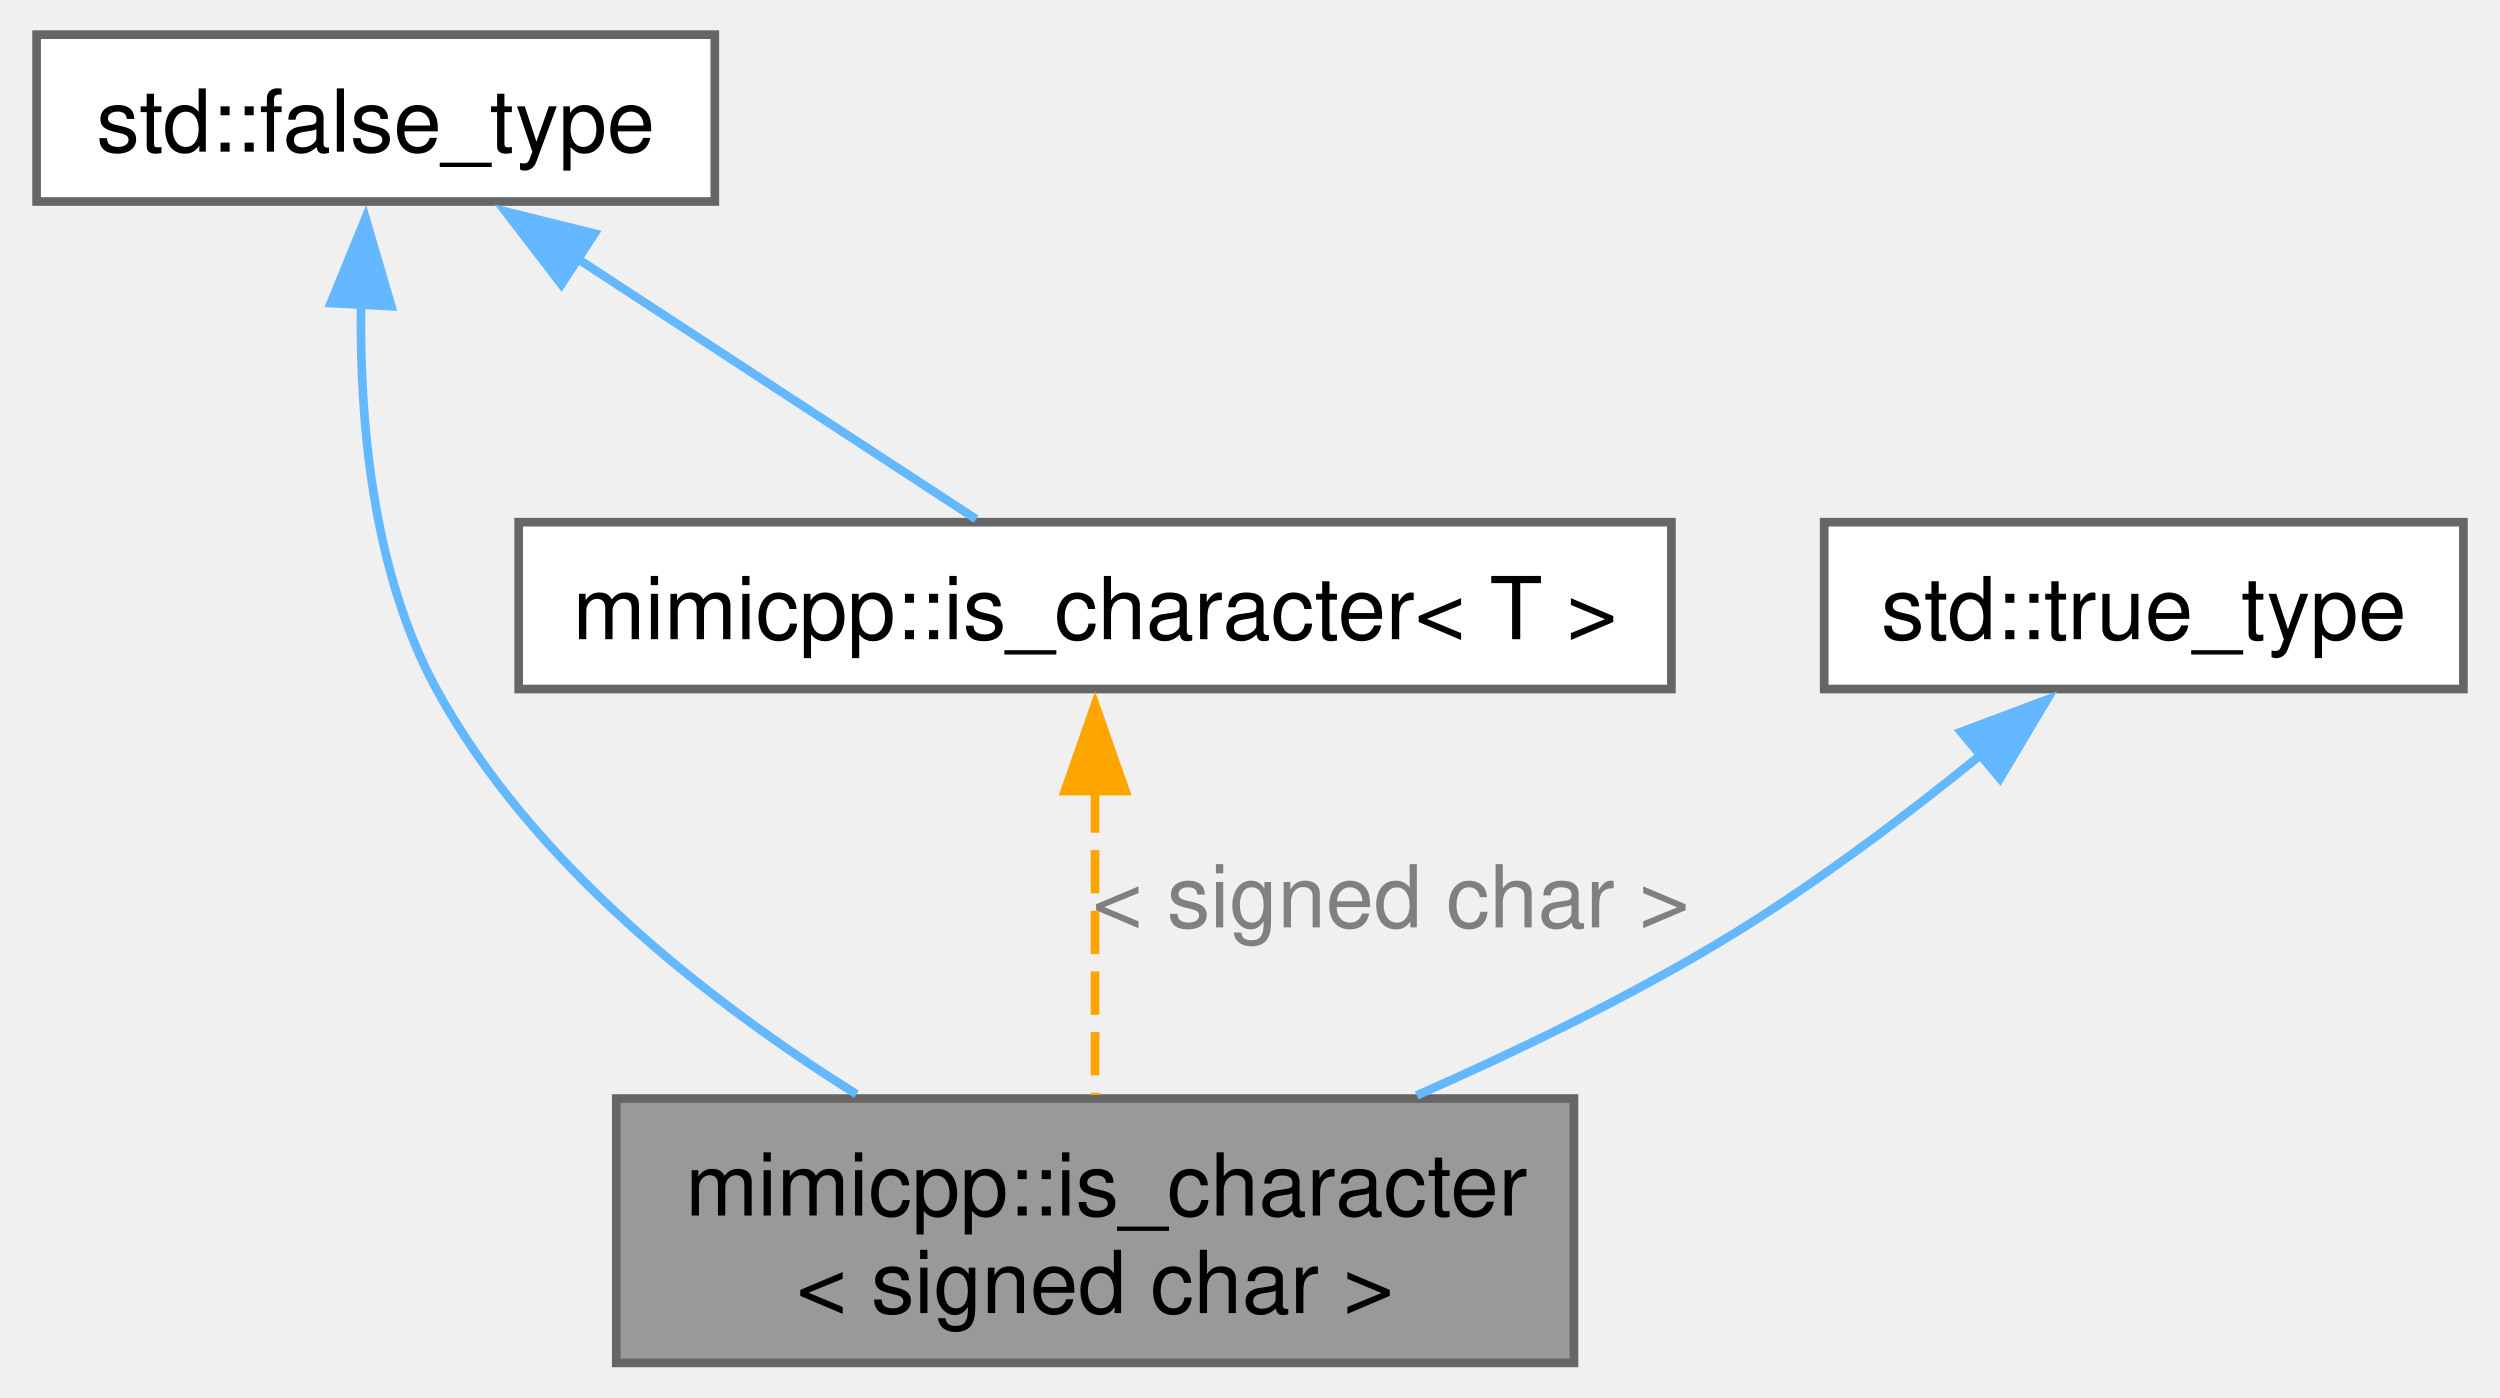
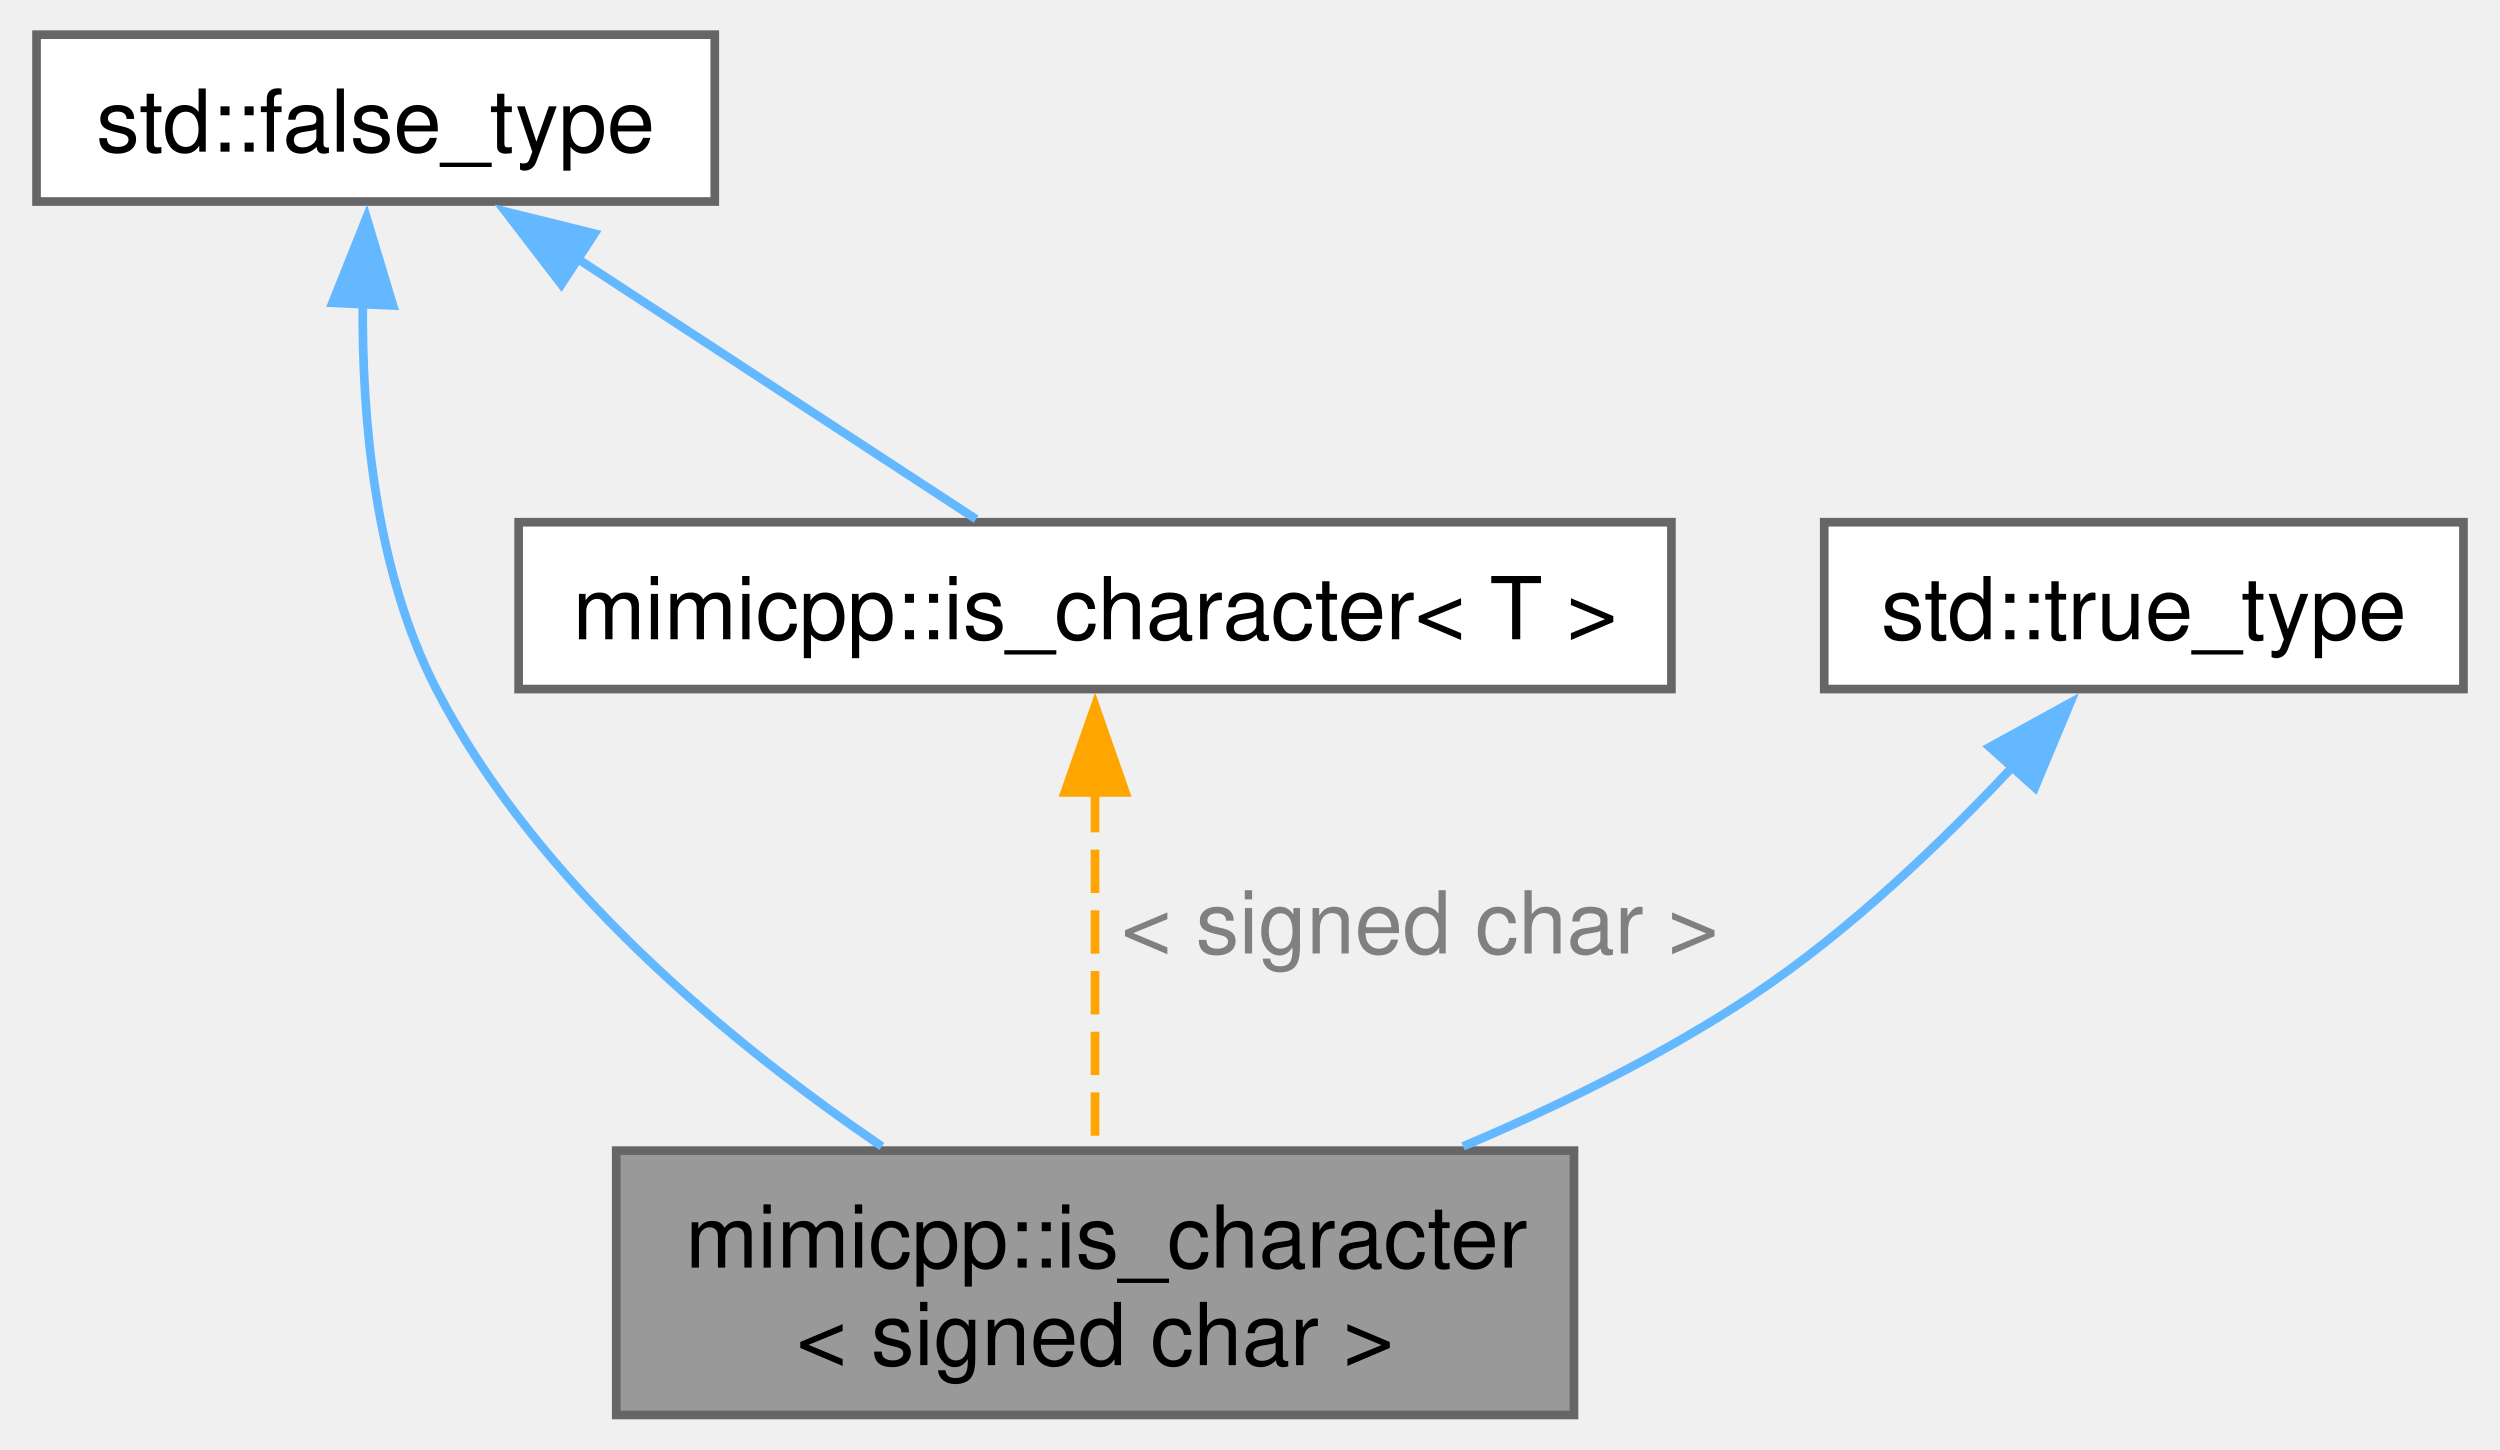
- <svg xmlns="http://www.w3.org/2000/svg" xmlns:xlink="http://www.w3.org/1999/xlink" width="288pt" height="161pt" viewBox="0.00 0.00 288.00 161.25">
-   <g id="graph0" class="graph" transform="scale(1 1) rotate(0) translate(4 157.25)">
+ <svg xmlns="http://www.w3.org/2000/svg" xmlns:xlink="http://www.w3.org/1999/xlink" width="288pt" height="167pt" viewBox="0.00 0.00 288.00 167.25">
+   <g id="graph0" class="graph" transform="scale(1 1) rotate(0) translate(4 163.25)">
    <g id="Node000001" class="node">
      <g id="a_Node000001">
        <a xlink:title="Specialization for signed char.">
          <polygon fill="#999999" stroke="#666666" points="177.38,-30.5 66.88,-30.5 66.88,0 177.38,0 177.38,-30.5" />
          <text text-anchor="start" x="74.88" y="-17" font-family="Helvetica,sans-Serif" font-size="10.00">mimicpp::is_character</text>
          <text text-anchor="middle" x="122.12" y="-5.75" font-family="Helvetica,sans-Serif" font-size="10.00">&lt; signed char &gt;</text>
        </a>
      </g>
    </g>
    <g id="Node000002" class="node">
      <g id="a_Node000002">
        <a xlink:title=" ">
-           <polygon fill="white" stroke="#666666" points="78.25,-153.25 0,-153.25 0,-134 78.25,-134 78.25,-153.25" />
-           <text text-anchor="middle" x="39.12" y="-139.75" font-family="Helvetica,sans-Serif" font-size="10.00">std::false_type</text>
+           <polygon fill="white" stroke="#666666" points="78.25,-159.25 0,-159.25 0,-140 78.25,-140 78.25,-159.25" />
+           <text text-anchor="middle" x="39.12" y="-145.75" font-family="Helvetica,sans-Serif" font-size="10.00">std::false_type</text>
        </a>
      </g>
    </g>
    <g id="edge1_Node000001_Node000002" class="edge">
      <g id="a_edge1_Node000001_Node000002">
        <a xlink:title=" ">
-           <path fill="none" stroke="#63b8ff" d="M37.44,-122.26C37.23,-108.85 38.73,-91.32 46.12,-77.75 57.09,-57.63 77.63,-41.63 94.59,-31" />
-           <polygon fill="#63b8ff" stroke="#63b8ff" points="33.94,-122.28 37.95,-132.09 40.93,-121.92 33.94,-122.28" />
+           <path fill="none" stroke="#63b8ff" d="M37.64,-128.37C37.52,-115 39.04,-97.48 46.12,-83.75 57.69,-61.32 80.05,-42.89 97.53,-30.98" />
+           <polygon fill="#63b8ff" stroke="#63b8ff" points="34.14,-128.31 38.07,-138.15 41.13,-128 34.14,-128.31" />
        </a>
      </g>
    </g>
    <g id="Node000004" class="node">
      <g id="a_Node000004">
        <a xlink:href="../../d2/d73/structmimicpp_1_1is__character.html" target="_top" xlink:title="Primary template, which always yields false.">
-           <polygon fill="white" stroke="#666666" points="188.62,-97 55.62,-97 55.62,-77.75 188.62,-77.75 188.62,-97" />
-           <text text-anchor="middle" x="122.12" y="-83.5" font-family="Helvetica,sans-Serif" font-size="10.00">mimicpp::is_character&lt; T &gt;</text>
+           <polygon fill="white" stroke="#666666" points="188.62,-103 55.62,-103 55.62,-83.75 188.62,-83.75 188.62,-103" />
+           <text text-anchor="middle" x="122.12" y="-89.5" font-family="Helvetica,sans-Serif" font-size="10.00">mimicpp::is_character&lt; T &gt;</text>
        </a>
      </g>
    </g>
    <g id="edge4_Node000004_Node000002" class="edge">
      <g id="a_edge4_Node000004_Node000002">
        <a xlink:title=" ">
-           <path fill="none" stroke="#63b8ff" d="M62.35,-127.44C77.18,-117.75 95.9,-105.52 108.4,-97.35" />
-           <polygon fill="#63b8ff" stroke="#63b8ff" points="60.55,-124.44 54.1,-132.84 64.38,-130.3 60.55,-124.44" />
+           <path fill="none" stroke="#63b8ff" d="M62.35,-133.44C77.18,-123.75 95.9,-111.52 108.4,-103.35" />
+           <polygon fill="#63b8ff" stroke="#63b8ff" points="60.55,-130.44 54.1,-138.84 64.38,-136.3 60.55,-130.44" />
        </a>
      </g>
    </g>
    <g id="Node000003" class="node">
      <g id="a_Node000003">
        <a xlink:title=" ">
-           <polygon fill="white" stroke="#666666" points="280,-97 206.25,-97 206.25,-77.75 280,-77.75 280,-97" />
-           <text text-anchor="middle" x="243.12" y="-83.5" font-family="Helvetica,sans-Serif" font-size="10.00">std::true_type</text>
+           <polygon fill="white" stroke="#666666" points="280,-103 206.25,-103 206.25,-83.75 280,-83.75 280,-103" />
+           <text text-anchor="middle" x="243.12" y="-89.5" font-family="Helvetica,sans-Serif" font-size="10.00">std::true_type</text>
        </a>
      </g>
    </g>
    <g id="edge2_Node000001_Node000003" class="edge">
      <g id="a_edge2_Node000001_Node000003">
        <a xlink:title=" ">
-           <path fill="none" stroke="#63b8ff" d="M224.46,-70.26C215.62,-63.08 204.69,-54.83 194.12,-48.5 183.2,-41.96 170.71,-35.91 159.23,-30.86" />
-           <polygon fill="#63b8ff" stroke="#63b8ff" points="222.04,-72.8 231.96,-76.53 226.53,-67.43 222.04,-72.8" />
+           <path fill="none" stroke="#63b8ff" d="M228.1,-74.9C219.9,-66.14 209.18,-55.86 198.12,-48.5 187.86,-41.67 175.92,-35.79 164.58,-30.99" />
+           <polygon fill="#63b8ff" stroke="#63b8ff" points="225.34,-77.06 234.63,-82.16 230.55,-72.39 225.34,-77.06" />
        </a>
      </g>
    </g>
    <g id="edge3_Node000001_Node000004" class="edge">
      <g id="a_edge3_Node000001_Node000004">
        <a xlink:title=" ">
-           <path fill="none" stroke="orange" stroke-dasharray="5,2" d="M122.12,-66.17C122.12,-54.91 122.12,-41.14 122.12,-30.92" />
-           <polygon fill="orange" stroke="orange" points="118.63,-65.98 122.13,-75.98 125.63,-65.98 118.63,-65.98" />
+           <path fill="none" stroke="orange" stroke-dasharray="5,2" d="M122.12,-72.22C122.12,-59.17 122.12,-42.48 122.12,-30.73" />
+           <polygon fill="orange" stroke="orange" points="118.63,-71.83 122.13,-81.83 125.63,-71.83 118.63,-71.83" />
        </a>
      </g>
-       <text text-anchor="middle" x="156.25" y="-50.25" font-family="Helvetica,sans-Serif" font-size="10.00" fill="grey"> &lt; signed char &gt;</text>
+       <text text-anchor="start" x="125.12" y="-53.25" font-family="Helvetica,sans-Serif" font-size="10.00" fill="grey">&lt; signed char &gt;</text>
    </g>
  </g>
</svg>
